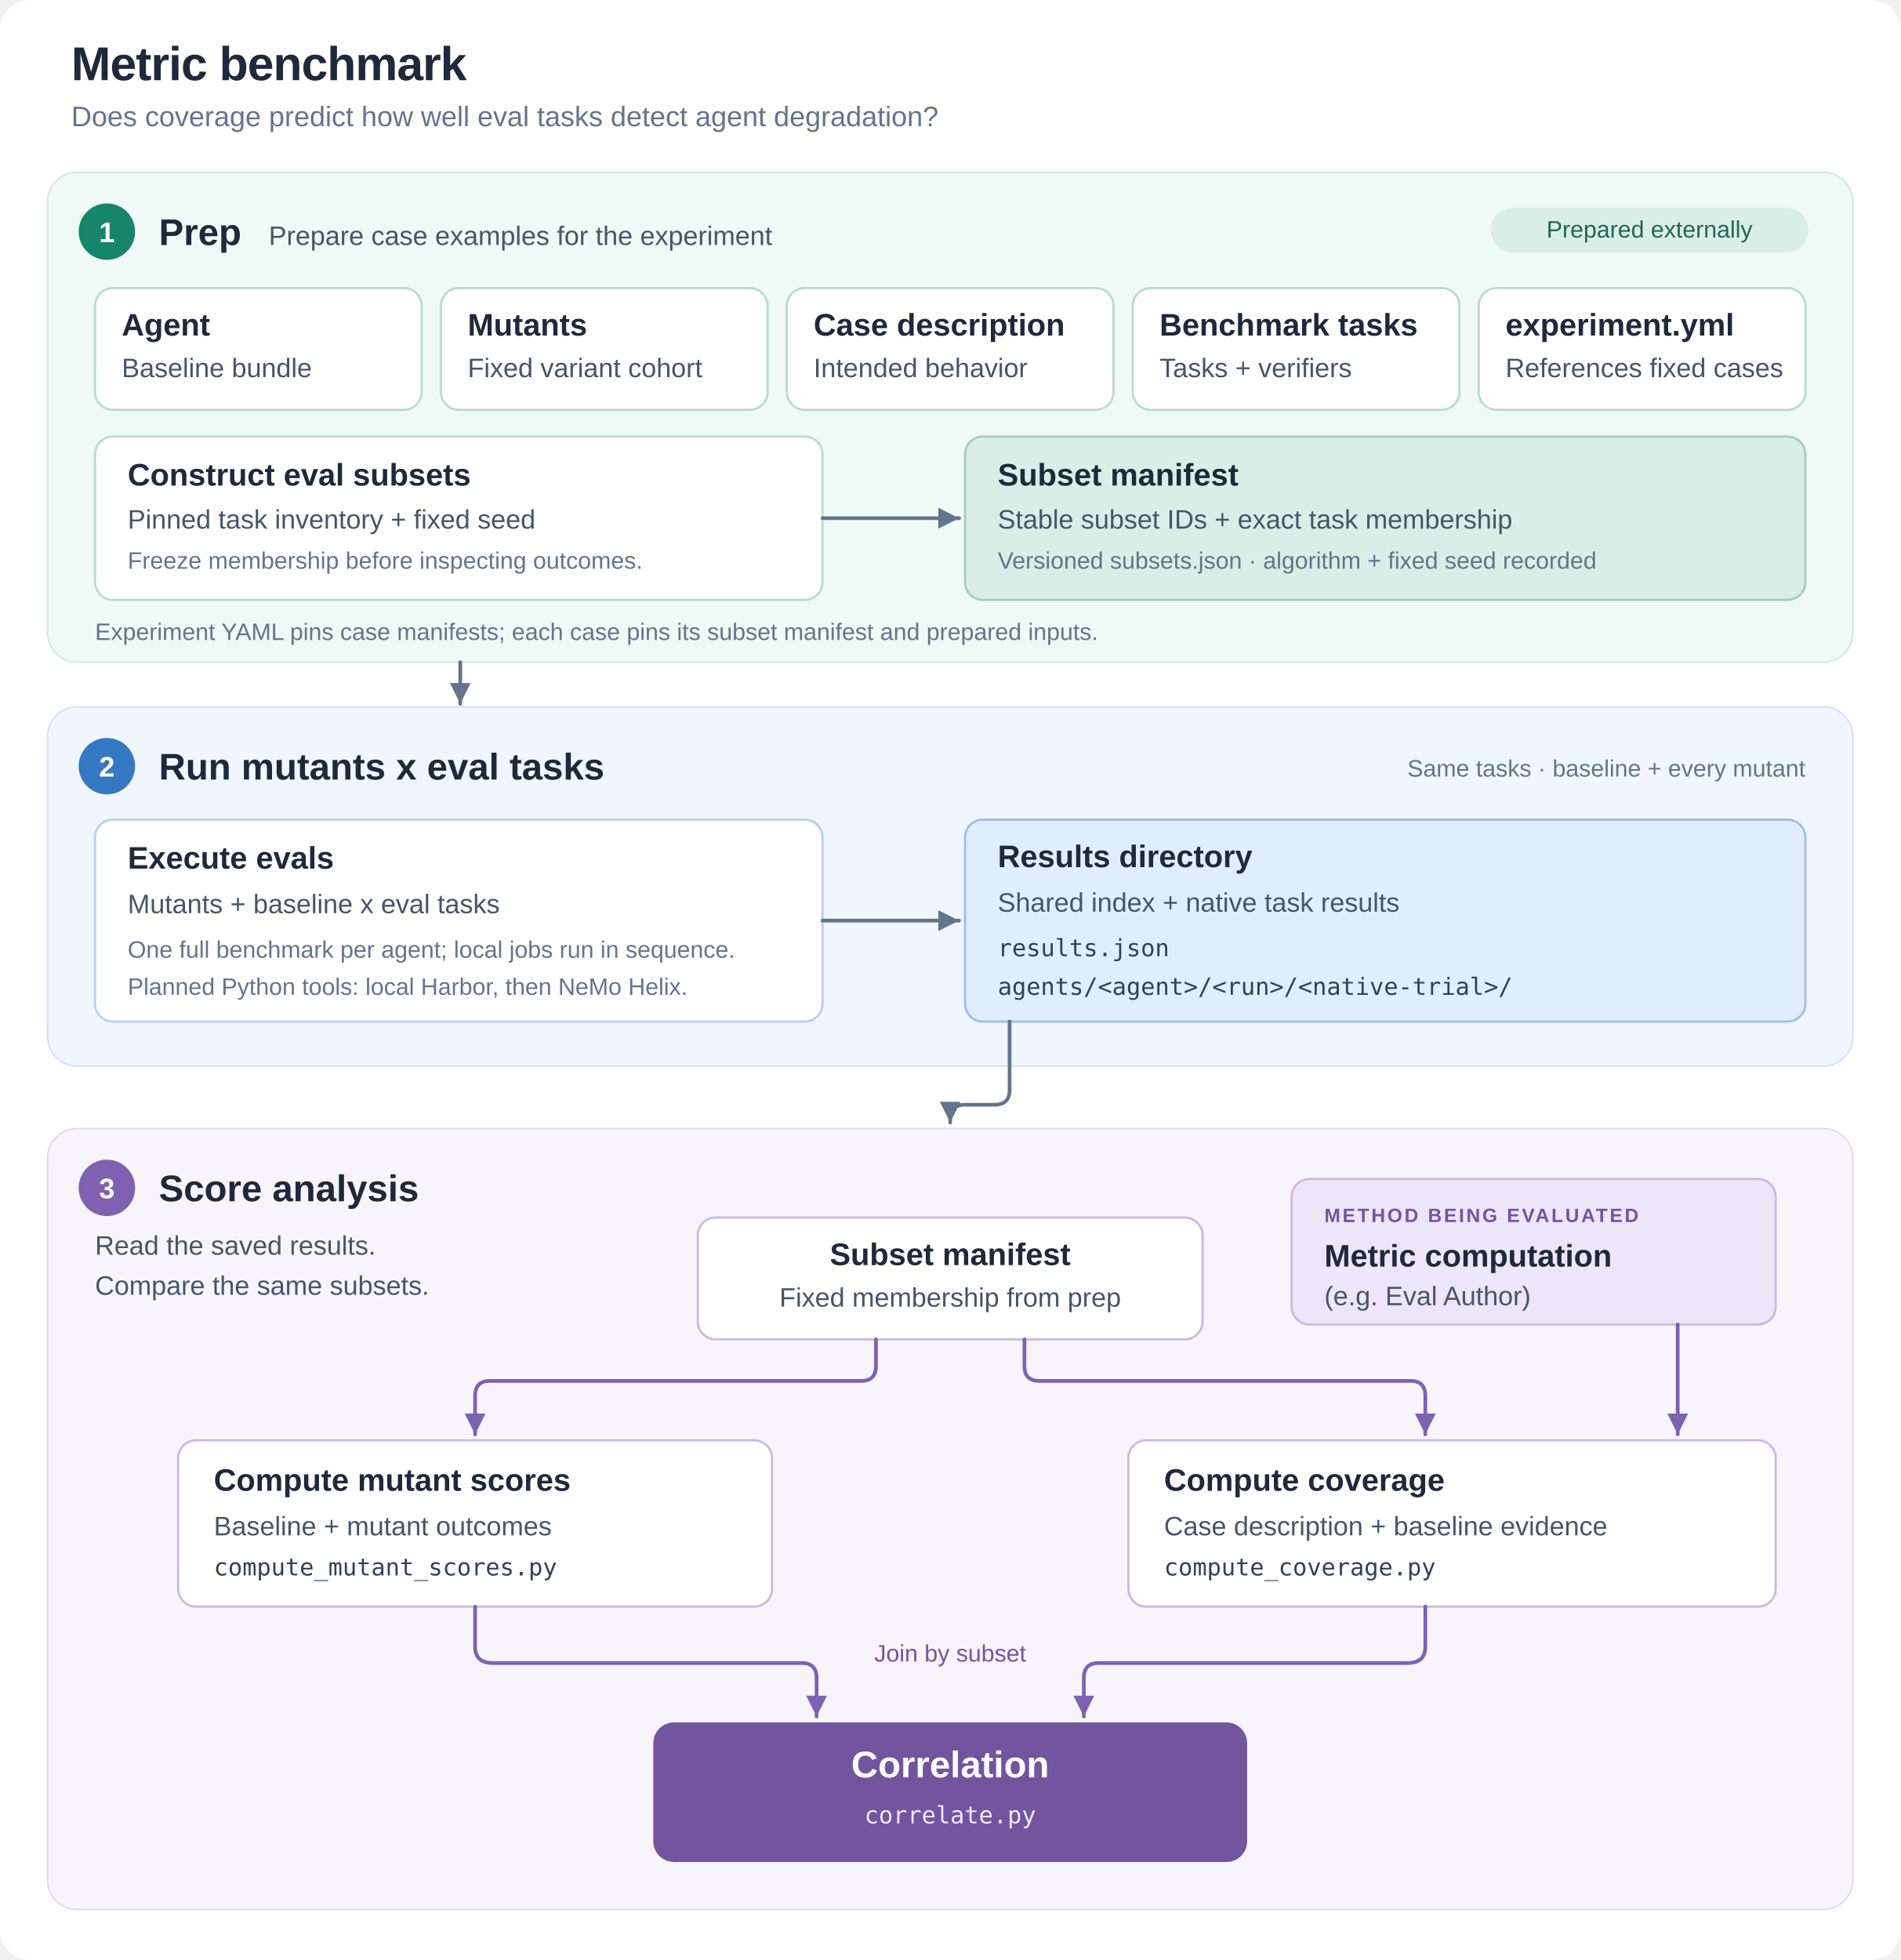
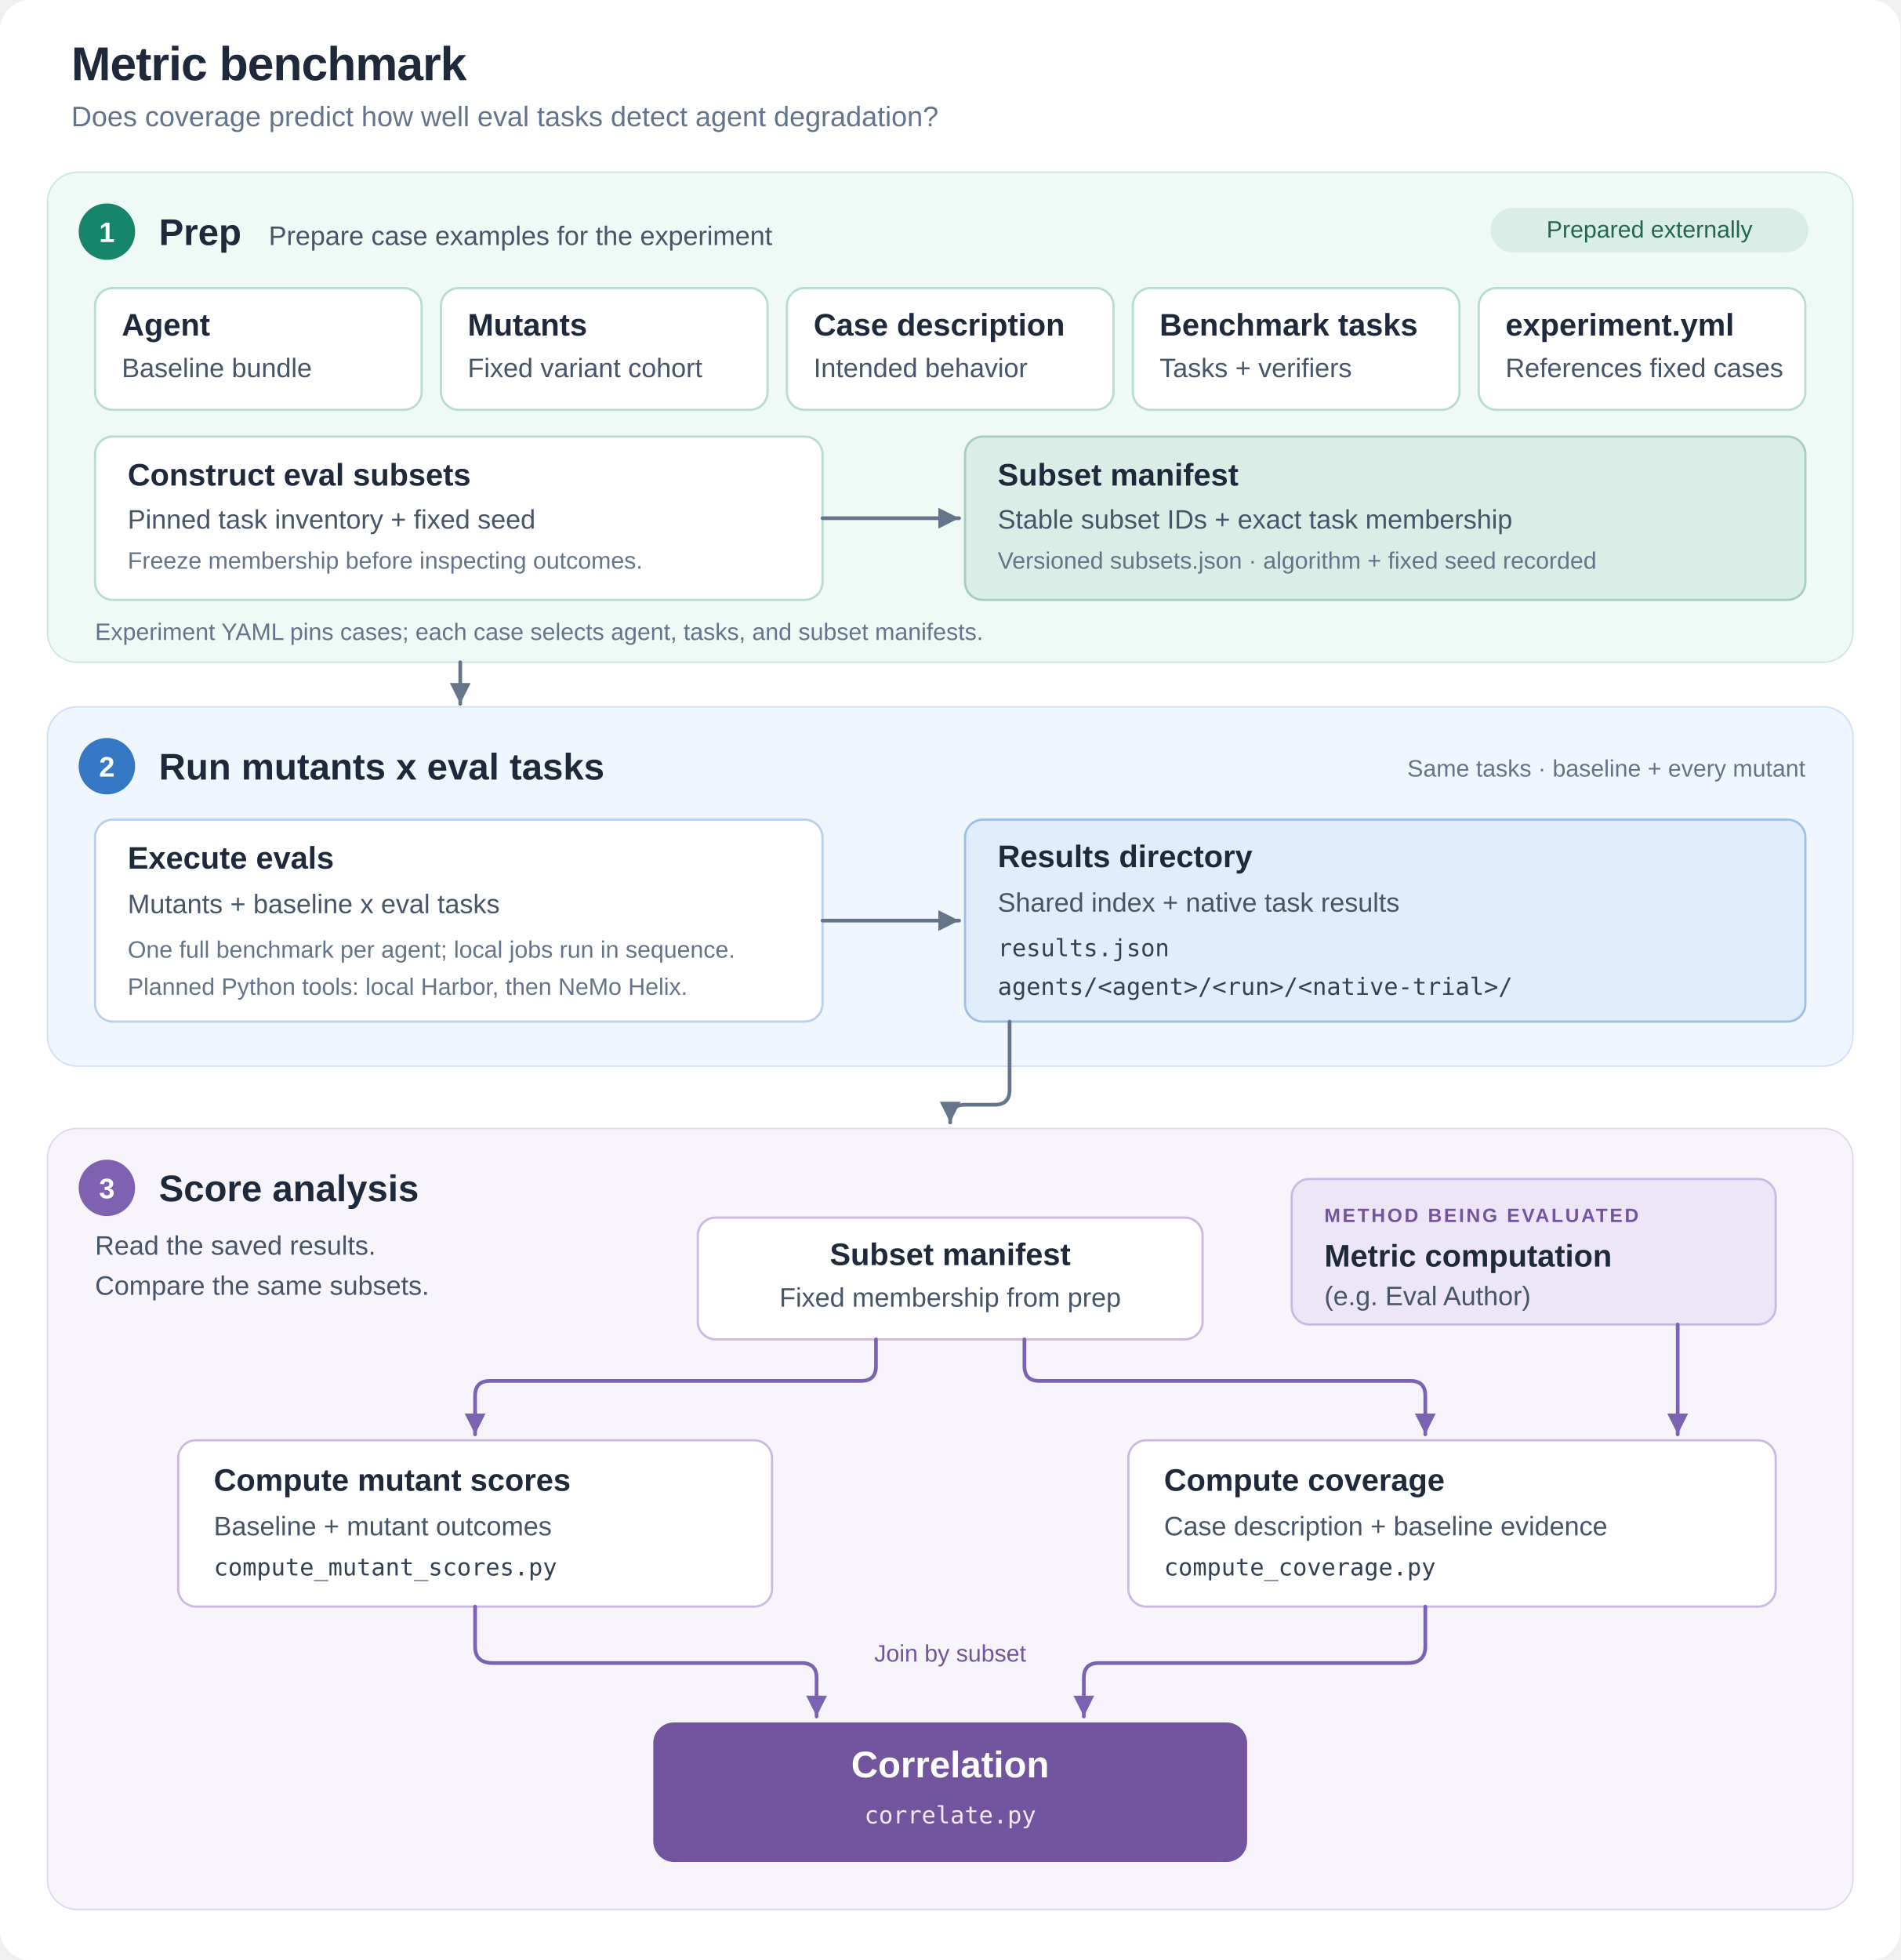
<svg xmlns="http://www.w3.org/2000/svg" width="1280" height="1320" viewBox="0 0 1280 1320" role="img" aria-labelledby="title description">
  <defs>
    <marker id="arrow" viewBox="0 0 10 10" refX="9" refY="5" markerWidth="7" markerHeight="7" orient="auto">
      <path d="M1 1 L9 5 L1 9 Z" fill="#64748b" />
    </marker>
    <marker id="purple-arrow" viewBox="0 0 10 10" refX="9" refY="5" markerWidth="7" markerHeight="7" orient="auto">
      <path d="M1 1 L9 5 L1 9 Z" fill="#7c62b3" />
    </marker>
    <style>
      text { font-family: Arial, Helvetica, sans-serif; fill: #1e293b; }
      .title { font-size: 32px; font-weight: 700; letter-spacing: -.5px; }
      .subtitle { font-size: 19px; fill: #64748b; }
      .phase { font-size: 25px; font-weight: 700; }
      .number { font-size: 19px; font-weight: 700; fill: #fff; text-anchor: middle; }
      .label { font-size: 21px; font-weight: 700; }
      .detail { font-size: 18px; fill: #475569; }
      .small { font-size: 16px; fill: #64748b; }
      .mono { font-family: 'DejaVu Sans Mono', Consolas, monospace; font-size: 16px; fill: #334155; }
      .eyebrow { font-size: 13px; font-weight: 700; letter-spacing: 1.4px; }
      .flow { fill: none; stroke: #64748b; stroke-width: 2.5; stroke-linecap: round; stroke-linejoin: round; marker-end: url(#arrow); }
      .analysis-flow { fill: none; stroke: #7c62b3; stroke-width: 2.5; stroke-linecap: round; stroke-linejoin: round; marker-end: url(#purple-arrow); }
      .card { fill: #fff; stroke-width: 1.5; }
    </style>
  </defs>
  <rect width="1280" height="1320" rx="20" fill="#fff" />
  <text x="48" y="54" class="title">Metric benchmark</text>
  <text x="48" y="85" class="subtitle">Does coverage predict how well eval tasks detect agent degradation?</text>
  <rect x="32" y="116" width="1216" height="330" rx="20" fill="#eff9f6" stroke="#cce9e0" />
  <circle cx="72" cy="156" r="19" fill="#16856b" />
  <text x="72" y="163" class="number">1</text>
  <text x="107" y="165" class="phase">Prep</text>
  <text x="181" y="165" class="detail">Prepare case examples for the experiment</text>
  <rect x="1004" y="140" width="214" height="30" rx="15" fill="#d9eee6" />
  <text x="1111" y="160" text-anchor="middle" class="small" style="fill:#246653">Prepared externally</text>
  <g class="card" stroke="#b9dcd0">
    <rect x="64" y="194" width="220" height="82" rx="12" />
    <rect x="297" y="194" width="220" height="82" rx="12" />
    <rect x="530" y="194" width="220" height="82" rx="12" />
    <rect x="763" y="194" width="220" height="82" rx="12" />
    <rect x="996" y="194" width="220" height="82" rx="12" />
  </g>
  <text x="82" y="226" class="label">Agent</text>
  <text x="82" y="254" class="detail">Baseline bundle</text>
  <text x="315" y="226" class="label">Mutants</text>
  <text x="315" y="254" class="detail">Fixed variant cohort</text>
  <text x="548" y="226" class="label">Case description</text>
  <text x="548" y="254" class="detail">Intended behavior</text>
  <text x="781" y="226" class="label">Benchmark tasks</text>
  <text x="781" y="254" class="detail">Tasks + verifiers</text>
  <text x="1014" y="226" class="label">experiment.yml</text>
  <text x="1014" y="254" class="detail">References fixed cases</text>
  <rect x="64" y="294" width="490" height="110" rx="12" class="card" stroke="#b9dcd0" />
  <text x="86" y="327" class="label">Construct eval subsets</text>
  <text x="86" y="356" class="detail">Pinned task inventory + fixed seed</text>
  <text x="86" y="383" class="small">Freeze membership before inspecting outcomes.</text>
  <path d="M554 349 H646" class="flow" />
  <rect x="650" y="294" width="566" height="110" rx="12" fill="#d9eee6" stroke="#a7cdbf" stroke-width="1.5" />
  <text x="672" y="327" class="label">Subset manifest</text>
  <text x="672" y="356" class="detail">Stable subset IDs + exact task membership</text>
  <text x="672" y="383" class="small">Versioned subsets.json · algorithm + fixed seed recorded</text>
-   <text x="64" y="431" class="small">Experiment YAML pins case manifests; each case pins its subset manifest and prepared inputs.</text>
+   <text x="64" y="431" class="small">Experiment YAML pins cases; each case selects agent, tasks, and subset manifests.</text>
  <g transform="translate(0 110)">
    <path d="M310 336 V364" class="flow" />
    <rect x="32" y="366" width="1216" height="242" rx="20" fill="#f0f6fe" stroke="#d0e0f7" />
    <circle cx="72" cy="406" r="19" fill="#3578c4" />
    <text x="72" y="413" class="number">2</text>
    <text x="107" y="415" class="phase">Run mutants x eval tasks</text>
    <text x="1216" y="413" text-anchor="end" class="small">Same tasks · baseline + every mutant</text>
    <rect x="64" y="442" width="490" height="136" rx="12" class="card" stroke="#b8d0ed" />
    <text x="86" y="475" class="label">Execute evals</text>
    <text x="86" y="505" class="detail">Mutants + baseline x eval tasks</text>
    <text x="86" y="535" class="small">One full benchmark per agent; local jobs run in sequence.</text>
    <text x="86" y="560" class="small">Planned Python tools: local Harbor, then NeMo Helix.</text>
    <path d="M554 510 H646" class="flow" />
    <rect x="650" y="442" width="566" height="136" rx="12" fill="#e0edfc" stroke="#9ebfe6" stroke-width="1.5" />
    <text x="672" y="474" class="label">Results directory</text>
    <text x="672" y="504" class="detail">Shared index + native task results</text>
    <text x="672" y="534" class="mono">results.json</text>
    <text x="672" y="560" class="mono">agents/&lt;agent&gt;/&lt;run&gt;/&lt;native-trial&gt;/</text>
    <rect x="32" y="650" width="1216" height="526" rx="20" fill="#f7f4fc" stroke="#e1d7f0" />
    <path d="M680 578 V624 Q680 634 670 634 H650 Q640 634 640 644 V646" class="flow" />
    <circle cx="72" cy="690" r="19" fill="#8060b0" />
    <text x="72" y="697" class="number">3</text>
    <text x="107" y="699" class="phase">Score analysis</text>
    <text x="64" y="735" class="detail">Read the saved results.</text>
    <text x="64" y="762" class="detail">Compare the same subsets.</text>
    <rect x="470" y="710" width="340" height="82" rx="12" class="card" stroke="#cbb9e2" />
    <text x="640" y="742" text-anchor="middle" class="label">Subset manifest</text>
    <text x="640" y="770" text-anchor="middle" class="detail">Fixed membership from prep</text>
    <path d="M590 792 V810 Q590 820 580 820 H330 Q320 820 320 830 V856" class="analysis-flow" />
    <path d="M690 792 V810 Q690 820 700 820 H950 Q960 820 960 830 V856" class="analysis-flow" />
    <rect x="870" y="684" width="326" height="98" rx="12" fill="#ede5f8" stroke="#cbb9e2" stroke-width="1.5" />
    <text x="892" y="713" class="eyebrow" style="fill:#74549f">METHOD BEING EVALUATED</text>
    <text x="892" y="743" class="label">Metric computation</text>
    <text x="892" y="769" class="detail">(e.g. Eval Author)</text>
    <path d="M1130 782 V856" class="analysis-flow" />
    <rect x="120" y="860" width="400" height="112" rx="12" class="card" stroke="#cbb9e2" />
    <text x="144" y="894" class="label">Compute mutant scores</text>
    <text x="144" y="924" class="detail">Baseline + mutant outcomes</text>
    <text x="144" y="951" class="mono">compute_mutant_scores.py</text>
    <rect x="760" y="860" width="436" height="112" rx="12" class="card" stroke="#cbb9e2" />
    <text x="784" y="894" class="label">Compute coverage</text>
    <text x="784" y="924" class="detail">Case description + baseline evidence</text>
    <text x="784" y="951" class="mono">compute_coverage.py</text>
    <path d="M320 972 V999 Q320 1010 332 1010 H540 Q550 1010 550 1020 V1046" class="analysis-flow" />
    <path d="M960 972 V999 Q960 1010 948 1010 H740 Q730 1010 730 1020 V1046" class="analysis-flow" />
    <text x="640" y="1009" text-anchor="middle" class="small" style="fill:#74549f">Join by subset</text>
    <rect x="440" y="1050" width="400" height="94" rx="14" fill="#73549f" />
    <text x="640" y="1087" text-anchor="middle" class="label" style="fill:#fff;font-size:25px">Correlation</text>
    <text x="640" y="1118" text-anchor="middle" class="mono" style="fill:#f0e9fa">correlate.py</text>
  </g>
</svg>
